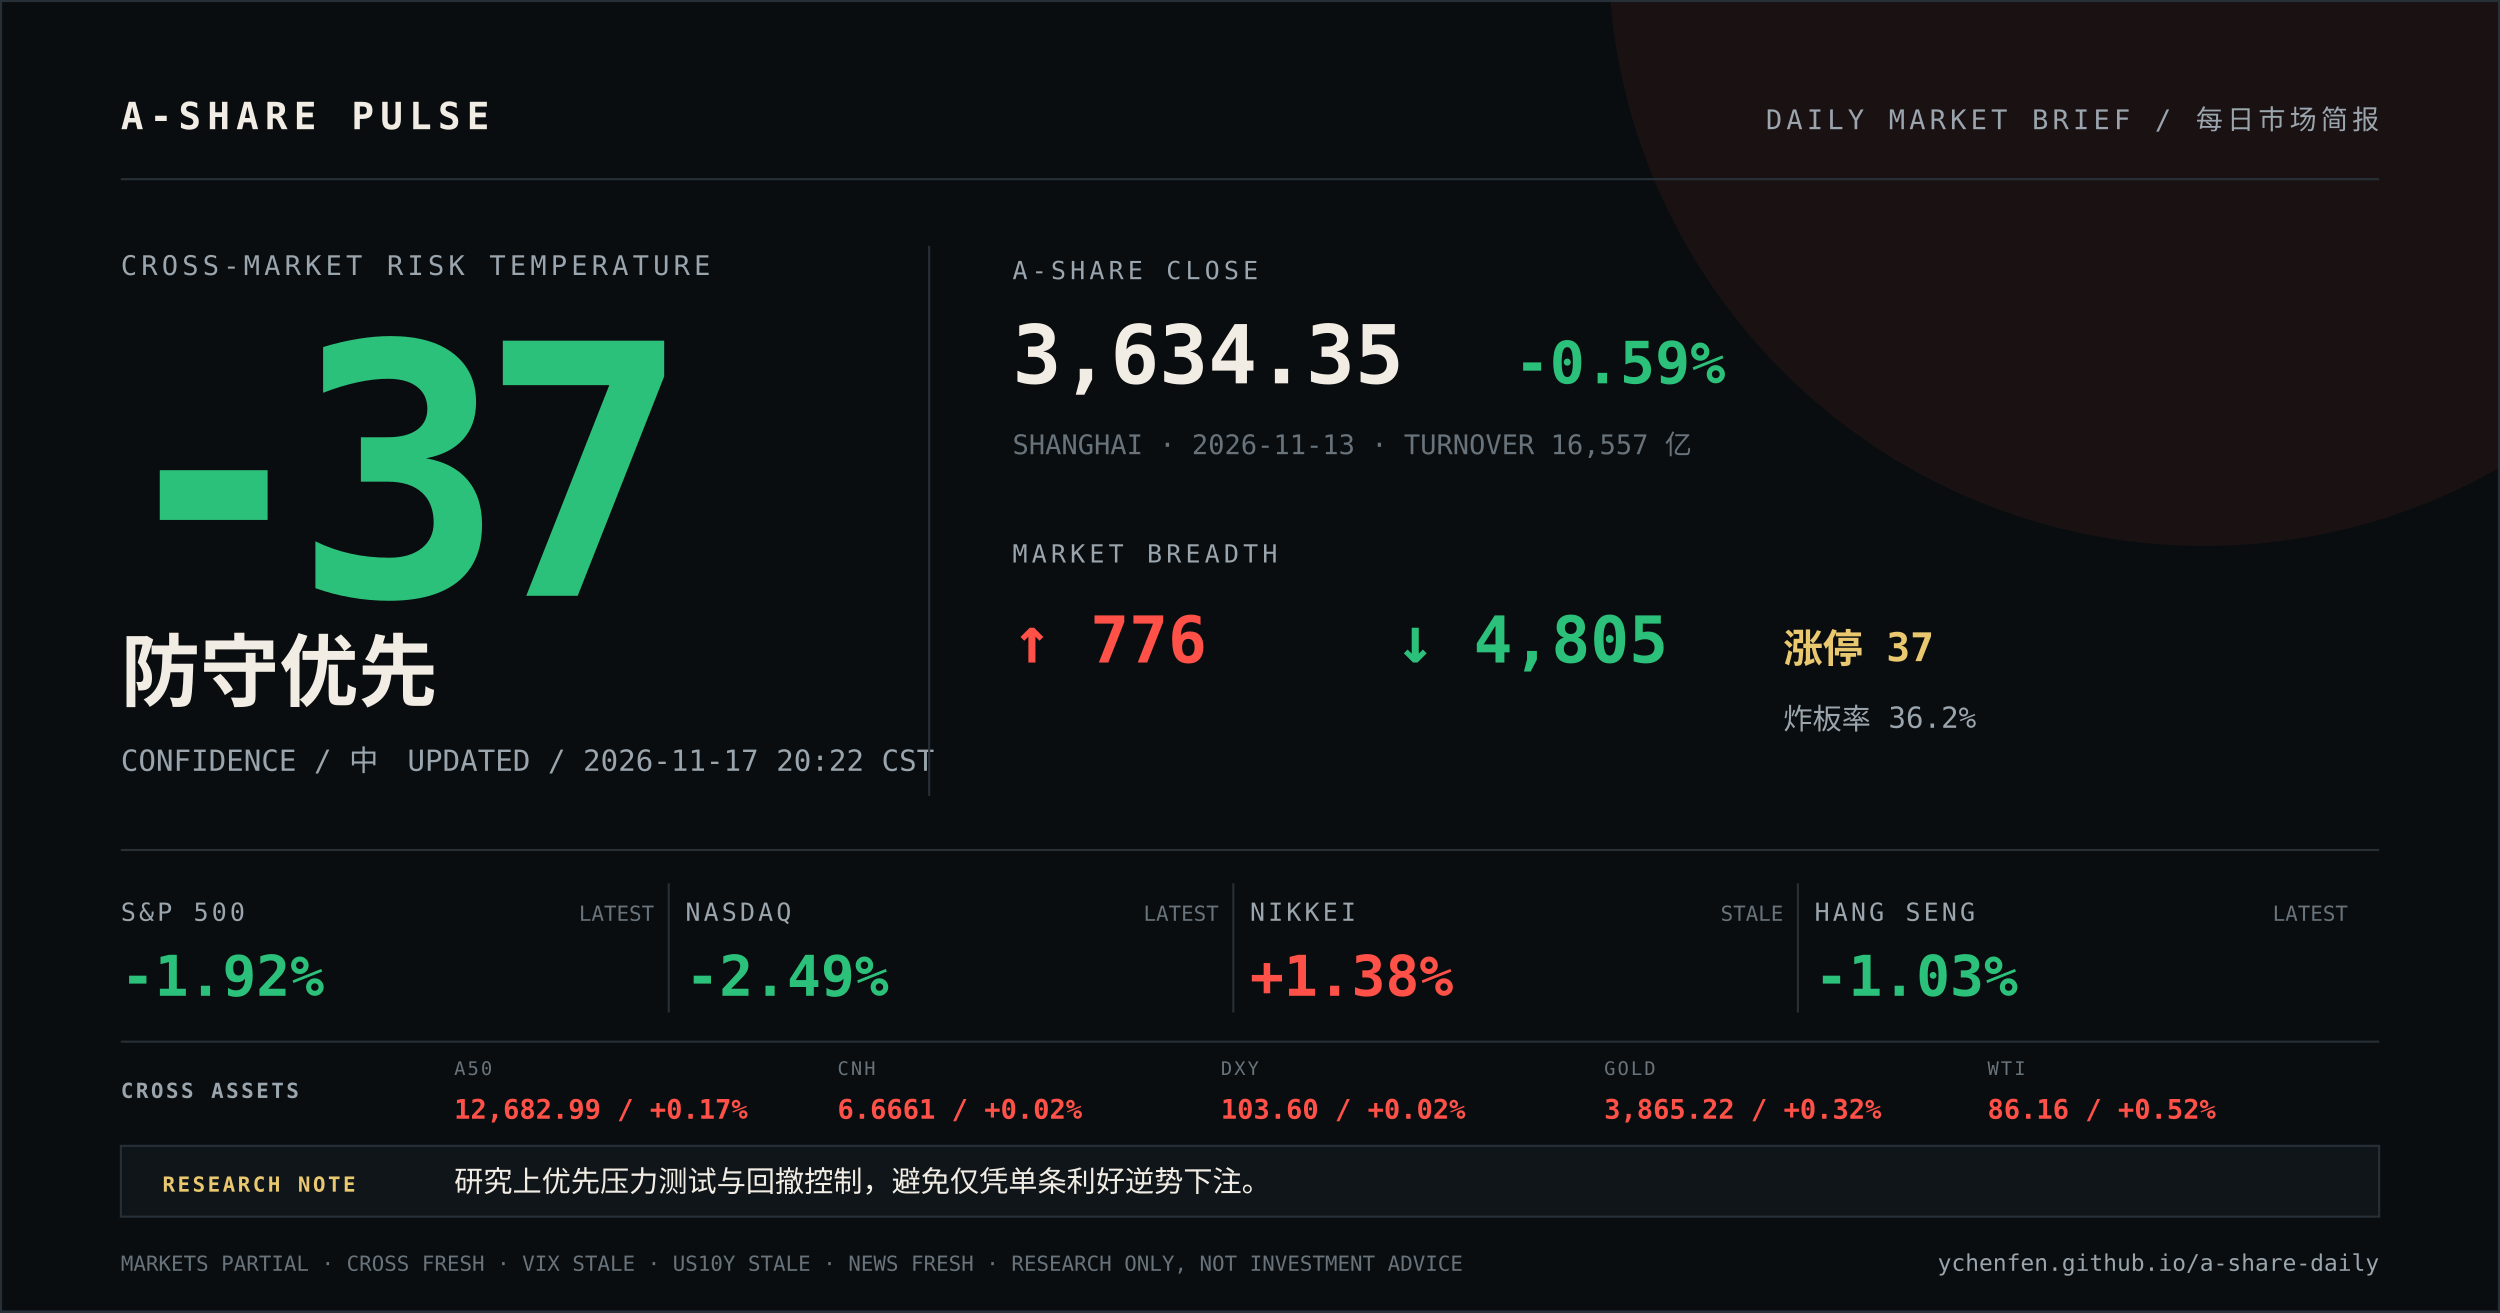
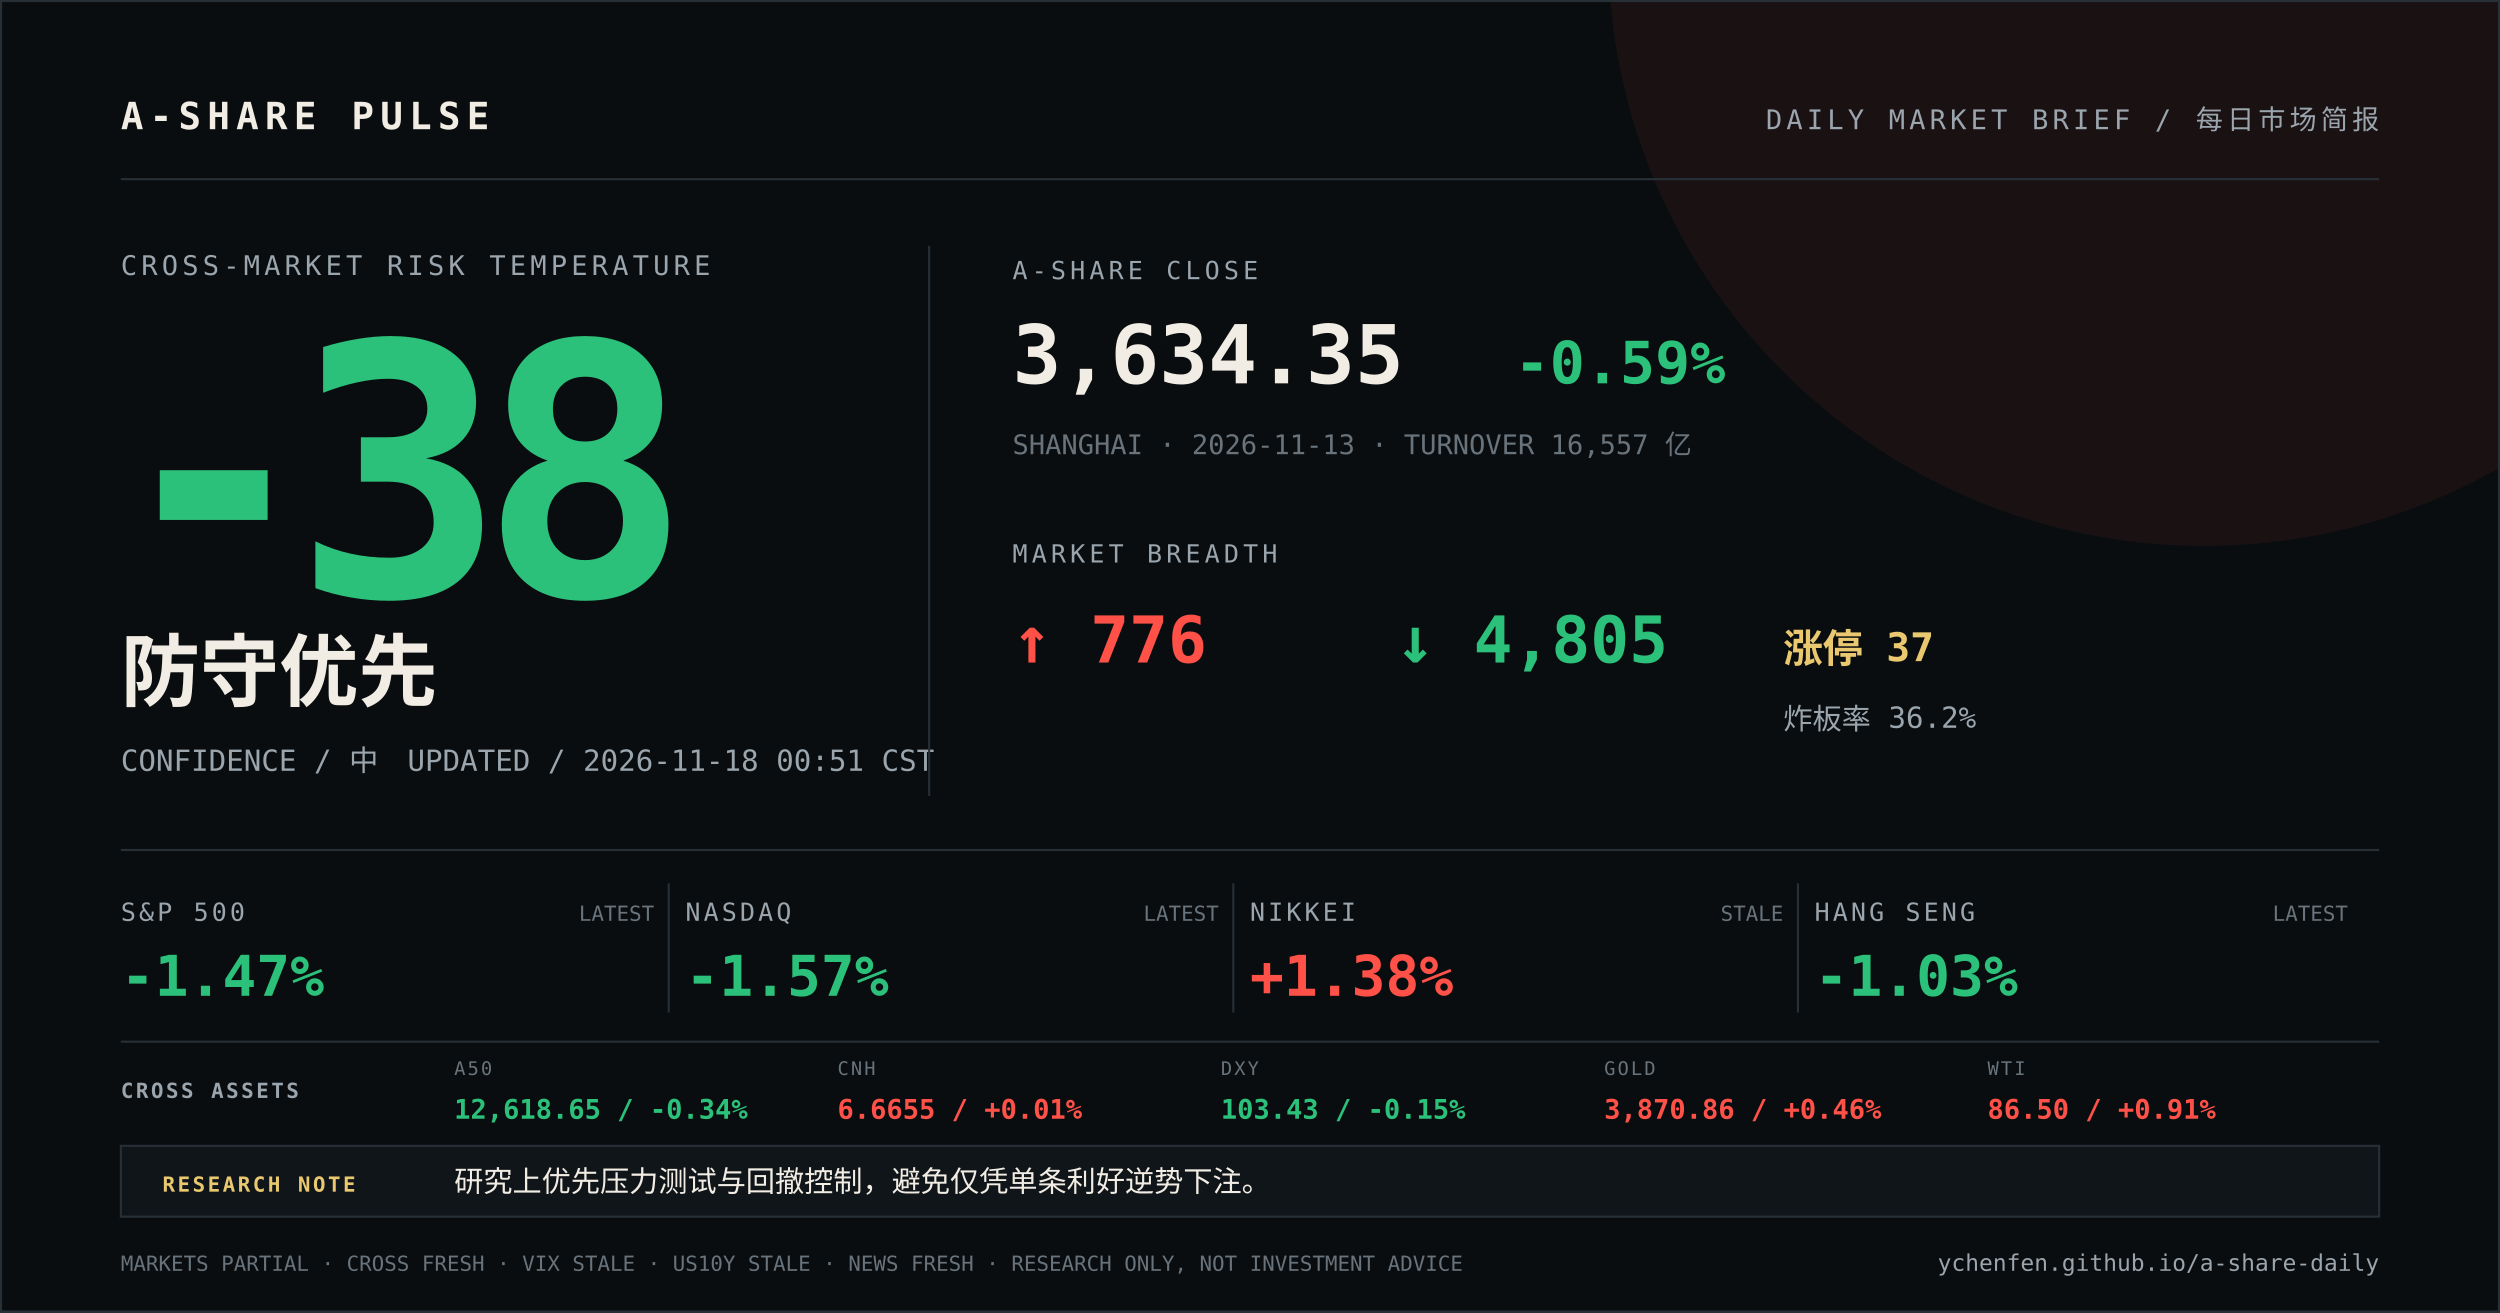
<svg xmlns="http://www.w3.org/2000/svg" width="1200" height="630" viewBox="0 0 1200 630">
  <rect width="1200" height="630" fill="#0a0d0f" />
  <circle cx="1058" cy="-24" r="286" fill="#ff5148" opacity="0.07" />
  <path d="M0 0H1200V630H0Z" fill="none" stroke="#273037" stroke-width="2" />
  <g font-family="DIN Alternate, SFMono-Regular, Menlo, monospace">
    <text x="58" y="62" fill="#f2ede4" font-size="18" font-weight="700" letter-spacing="3">A-SHARE PULSE</text>
    <text x="1142" y="62" fill="#9aa5ad" font-size="13" text-anchor="end" letter-spacing="2">DAILY MARKET BRIEF / 每日市场简报</text>
    <line x1="58" y1="86" x2="1142" y2="86" stroke="#273037" />
    <text x="58" y="132" fill="#9aa5ad" font-size="13" letter-spacing="2">CROSS-MARKET RISK TEMPERATURE</text>
-     <text x="52" y="286" fill="#2cc17a" font-size="168" font-weight="800" letter-spacing="-12">-37</text>
+     <text x="52" y="286" fill="#2cc17a" font-size="168" font-weight="800" letter-spacing="-12">-38</text>
    <text x="58" y="336" fill="#f2ede4" font-size="38" font-weight="700">防守优先</text>
-     <text x="58" y="370" fill="#9aa5ad" font-size="14">CONFIDENCE / 中　UPDATED / 2026-11-17 20:22 CST</text>
+     <text x="58" y="370" fill="#9aa5ad" font-size="14">CONFIDENCE / 中　UPDATED / 2026-11-18 00:51 CST</text>
    <line x1="446" y1="118" x2="446" y2="382" stroke="#273037" />
    <text x="486" y="134" fill="#9aa5ad" font-size="12" letter-spacing="2">A-SHARE CLOSE</text>
    <text x="486" y="184" fill="#f2ede4" font-size="39" font-weight="700">3,634.35</text>
    <text x="727" y="184" fill="#2cc17a" font-size="28" font-weight="700">-0.59%</text>
    <text x="486" y="218" fill="#68737b" font-size="13">SHANGHAI · 2026-11-13 · TURNOVER 16,557 亿</text>
    <text x="486" y="270" fill="#9aa5ad" font-size="12" letter-spacing="2">MARKET BREADTH</text>
    <text x="486" y="318" fill="#ff5148" font-size="31" font-weight="700">↑ 776</text>
    <text x="670" y="318" fill="#2cc17a" font-size="31" font-weight="700">↓ 4,805</text>
    <text x="856" y="318" fill="#e9c86f" font-size="19" font-weight="700">涨停 37</text>
    <text x="856" y="350" fill="#9aa5ad" font-size="14">炸板率 36.2%</text>
    <line x1="58" y1="408" x2="1142" y2="408" stroke="#273037" />
    <text x="58" y="442" fill="#9aa5ad" font-size="12" letter-spacing="1.5">S&amp;P 500</text>
-     <text x="58" y="478" fill="#2cc17a" font-size="27" font-weight="700">-1.92%</text>
+     <text x="58" y="478" fill="#2cc17a" font-size="27" font-weight="700">-1.47%</text>
    <text x="314" y="442" fill="#68737b" font-size="10" text-anchor="end">LATEST</text>
    <line x1="321" y1="424" x2="321" y2="486" stroke="#273037" />
    <text x="329" y="442" fill="#9aa5ad" font-size="12" letter-spacing="1.5">NASDAQ</text>
-     <text x="329" y="478" fill="#2cc17a" font-size="27" font-weight="700">-2.49%</text>
+     <text x="329" y="478" fill="#2cc17a" font-size="27" font-weight="700">-1.57%</text>
    <text x="585" y="442" fill="#68737b" font-size="10" text-anchor="end">LATEST</text>
    <line x1="592" y1="424" x2="592" y2="486" stroke="#273037" />
    <text x="600" y="442" fill="#9aa5ad" font-size="12" letter-spacing="1.5">NIKKEI</text>
    <text x="600" y="478" fill="#ff5148" font-size="27" font-weight="700">+1.38%</text>
    <text x="856" y="442" fill="#68737b" font-size="10" text-anchor="end">STALE</text>
    <line x1="863" y1="424" x2="863" y2="486" stroke="#273037" />
    <text x="871" y="442" fill="#9aa5ad" font-size="12" letter-spacing="1.5">HANG SENG</text>
    <text x="871" y="478" fill="#2cc17a" font-size="27" font-weight="700">-1.03%</text>
    <text x="1127" y="442" fill="#68737b" font-size="10" text-anchor="end">LATEST</text>
    <line x1="58" y1="500" x2="1142" y2="500" stroke="#273037" />
    <text x="58" y="527" fill="#9aa5ad" font-size="10" font-weight="700" letter-spacing="1.2">CROSS ASSETS</text>
    <text x="218" y="516" fill="#68737b" font-size="9" letter-spacing="1">A50</text>
-     <text x="218" y="537" fill="#ff5148" font-size="13" font-weight="700">12,682.99 / +0.17%</text>
+     <text x="218" y="537" fill="#2cc17a" font-size="13" font-weight="700">12,618.65 / -0.34%</text>
    <text x="402" y="516" fill="#68737b" font-size="9" letter-spacing="1">CNH</text>
-     <text x="402" y="537" fill="#ff5148" font-size="13" font-weight="700">6.6661 / +0.02%</text>
+     <text x="402" y="537" fill="#ff5148" font-size="13" font-weight="700">6.6655 / +0.01%</text>
    <text x="586" y="516" fill="#68737b" font-size="9" letter-spacing="1">DXY</text>
-     <text x="586" y="537" fill="#ff5148" font-size="13" font-weight="700">103.60 / +0.02%</text>
+     <text x="586" y="537" fill="#2cc17a" font-size="13" font-weight="700">103.43 / -0.15%</text>
    <text x="770" y="516" fill="#68737b" font-size="9" letter-spacing="1">GOLD</text>
-     <text x="770" y="537" fill="#ff5148" font-size="13" font-weight="700">3,865.22 / +0.32%</text>
+     <text x="770" y="537" fill="#ff5148" font-size="13" font-weight="700">3,870.86 / +0.46%</text>
    <text x="954" y="516" fill="#68737b" font-size="9" letter-spacing="1">WTI</text>
-     <text x="954" y="537" fill="#ff5148" font-size="13" font-weight="700">86.16 / +0.52%</text>
+     <text x="954" y="537" fill="#ff5148" font-size="13" font-weight="700">86.50 / +0.91%</text>
    <rect x="58" y="550" width="1084" height="34" fill="#101519" stroke="#273037" />
    <text x="78" y="572" fill="#e9c86f" font-size="10" font-weight="700" letter-spacing="1.2">RESEARCH NOTE</text>
    <text x="218" y="572" fill="#f2ede4" font-size="14">研究上优先压力测试与回撤控制，避免仅凭单条利好逆势下注。</text>
    <text x="58" y="610" fill="#68737b" font-size="10">MARKETS PARTIAL · CROSS FRESH · VIX STALE · US10Y STALE · NEWS FRESH · RESEARCH ONLY, NOT INVESTMENT ADVICE</text>
    <text x="1142" y="610" fill="#9aa5ad" font-size="11" text-anchor="end">ychenfen.github.io/a-share-daily</text>
  </g>
</svg>
